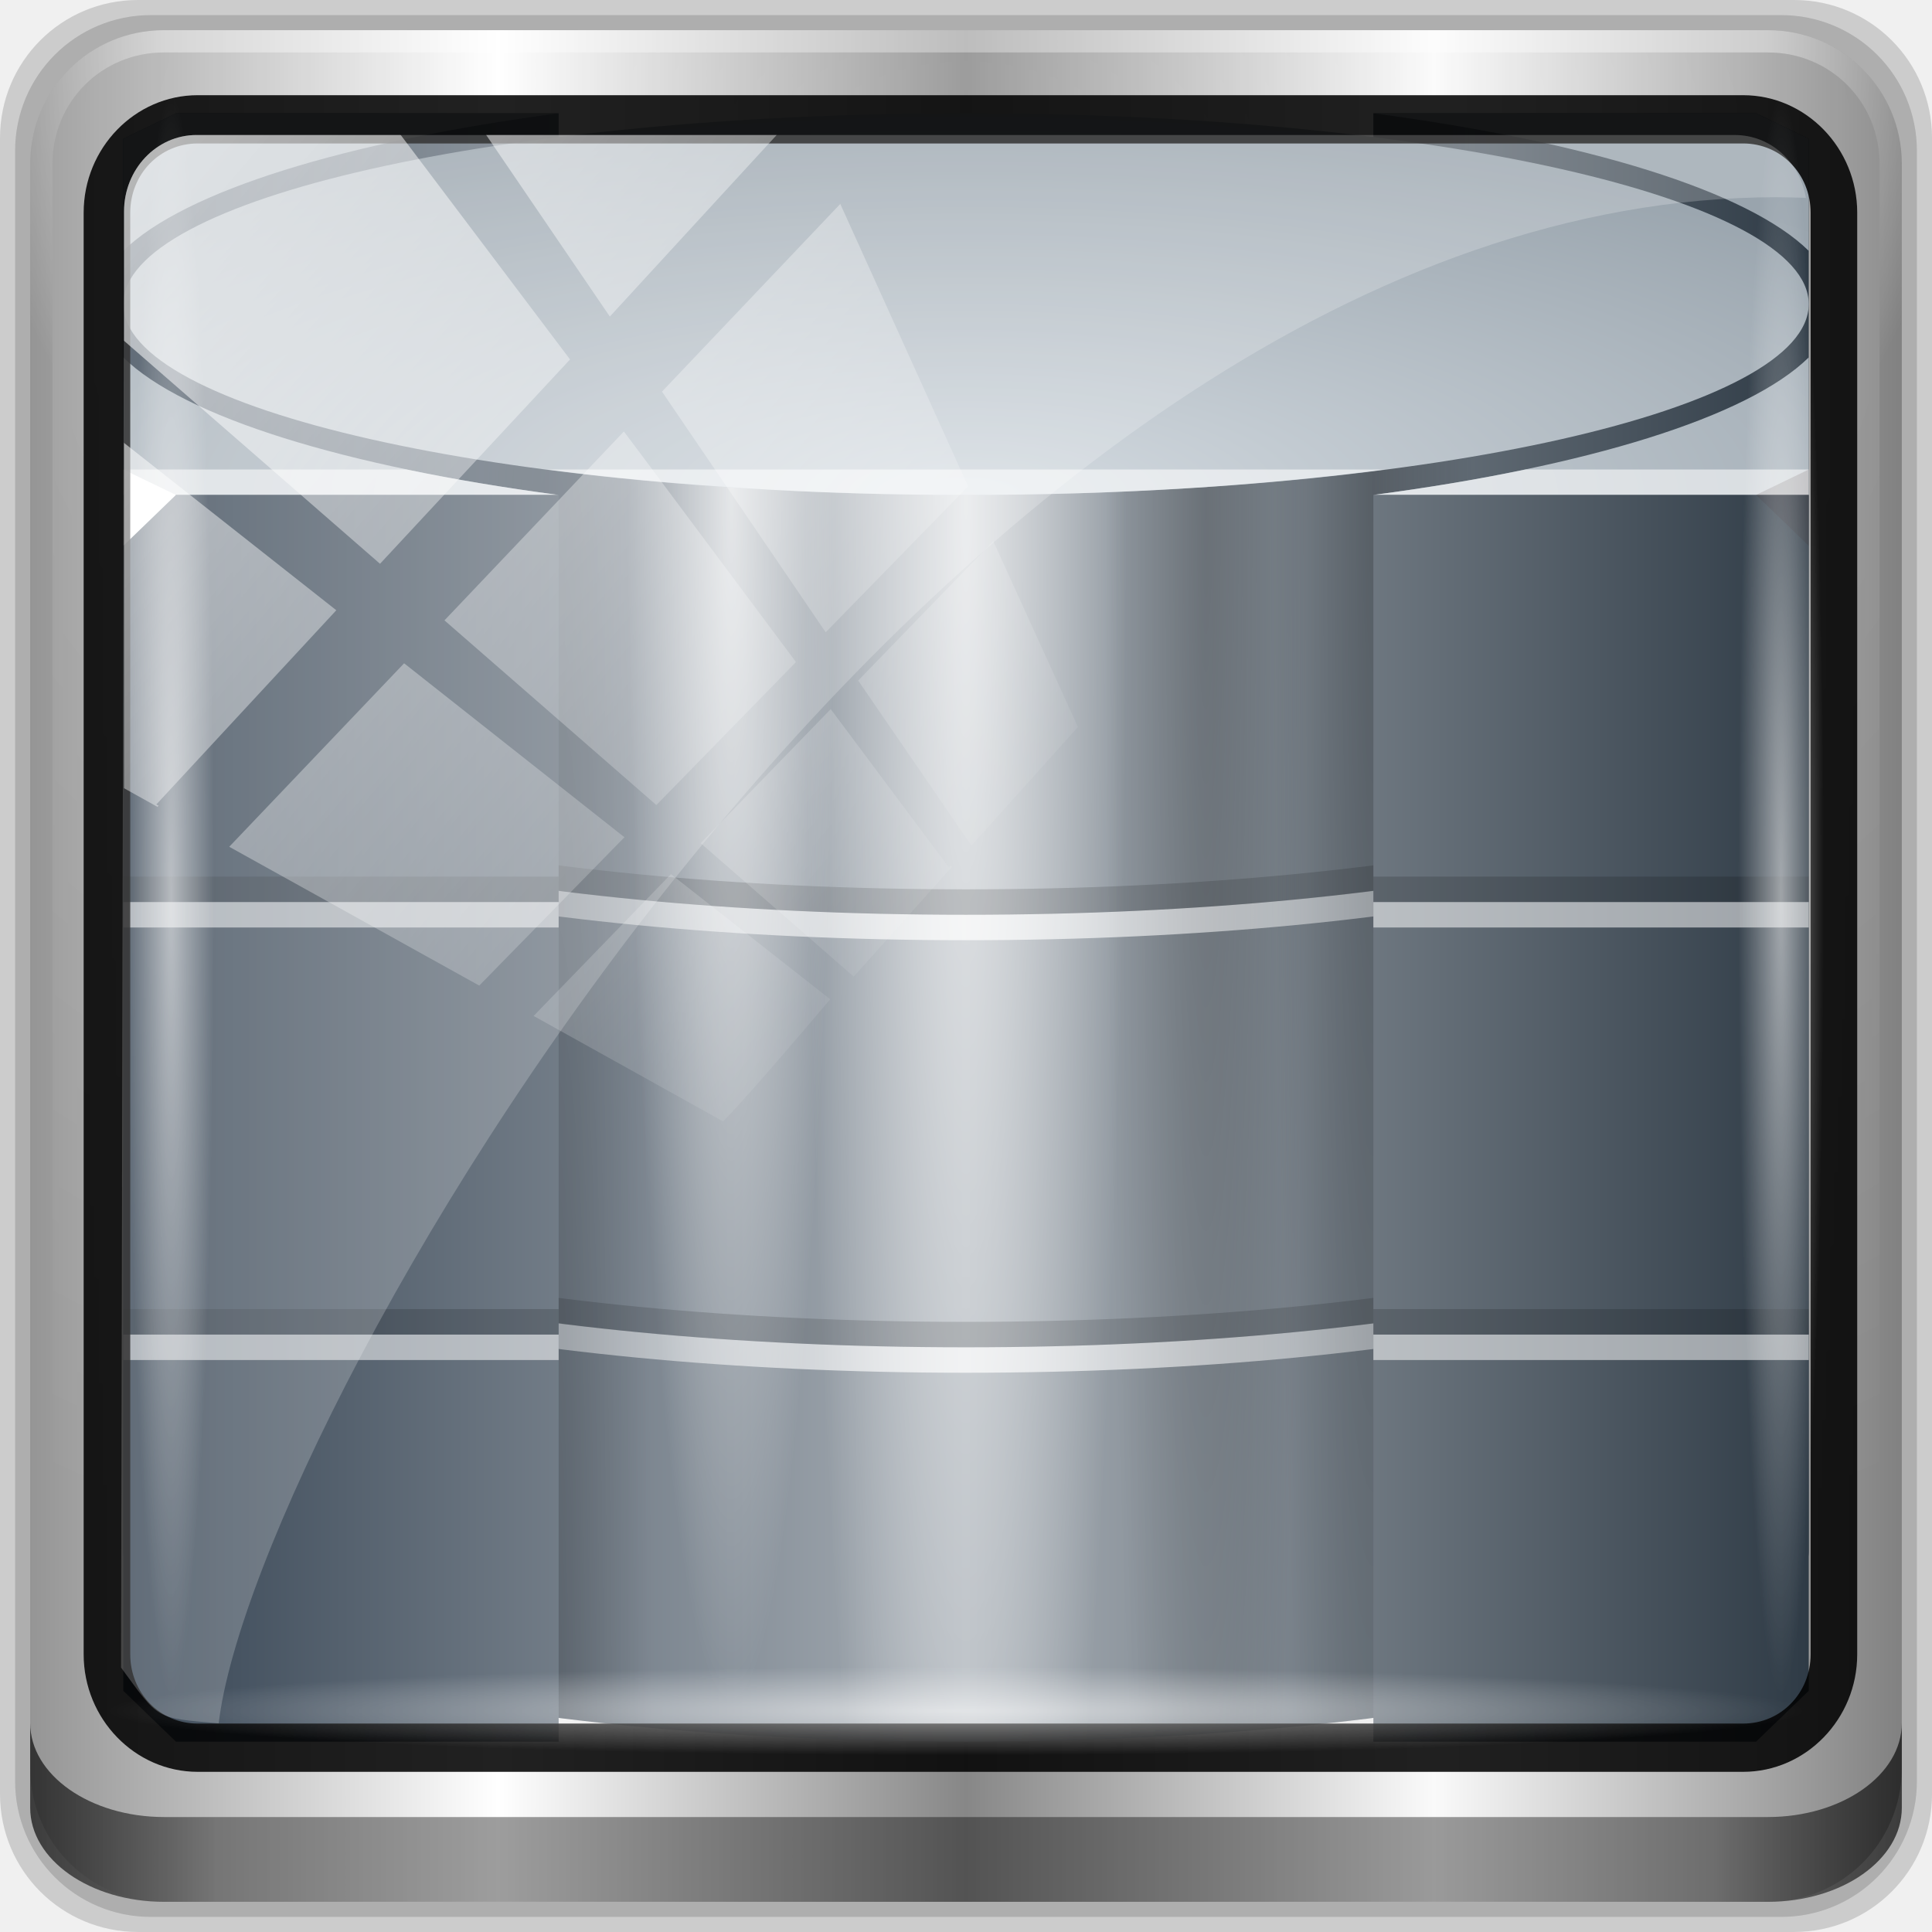
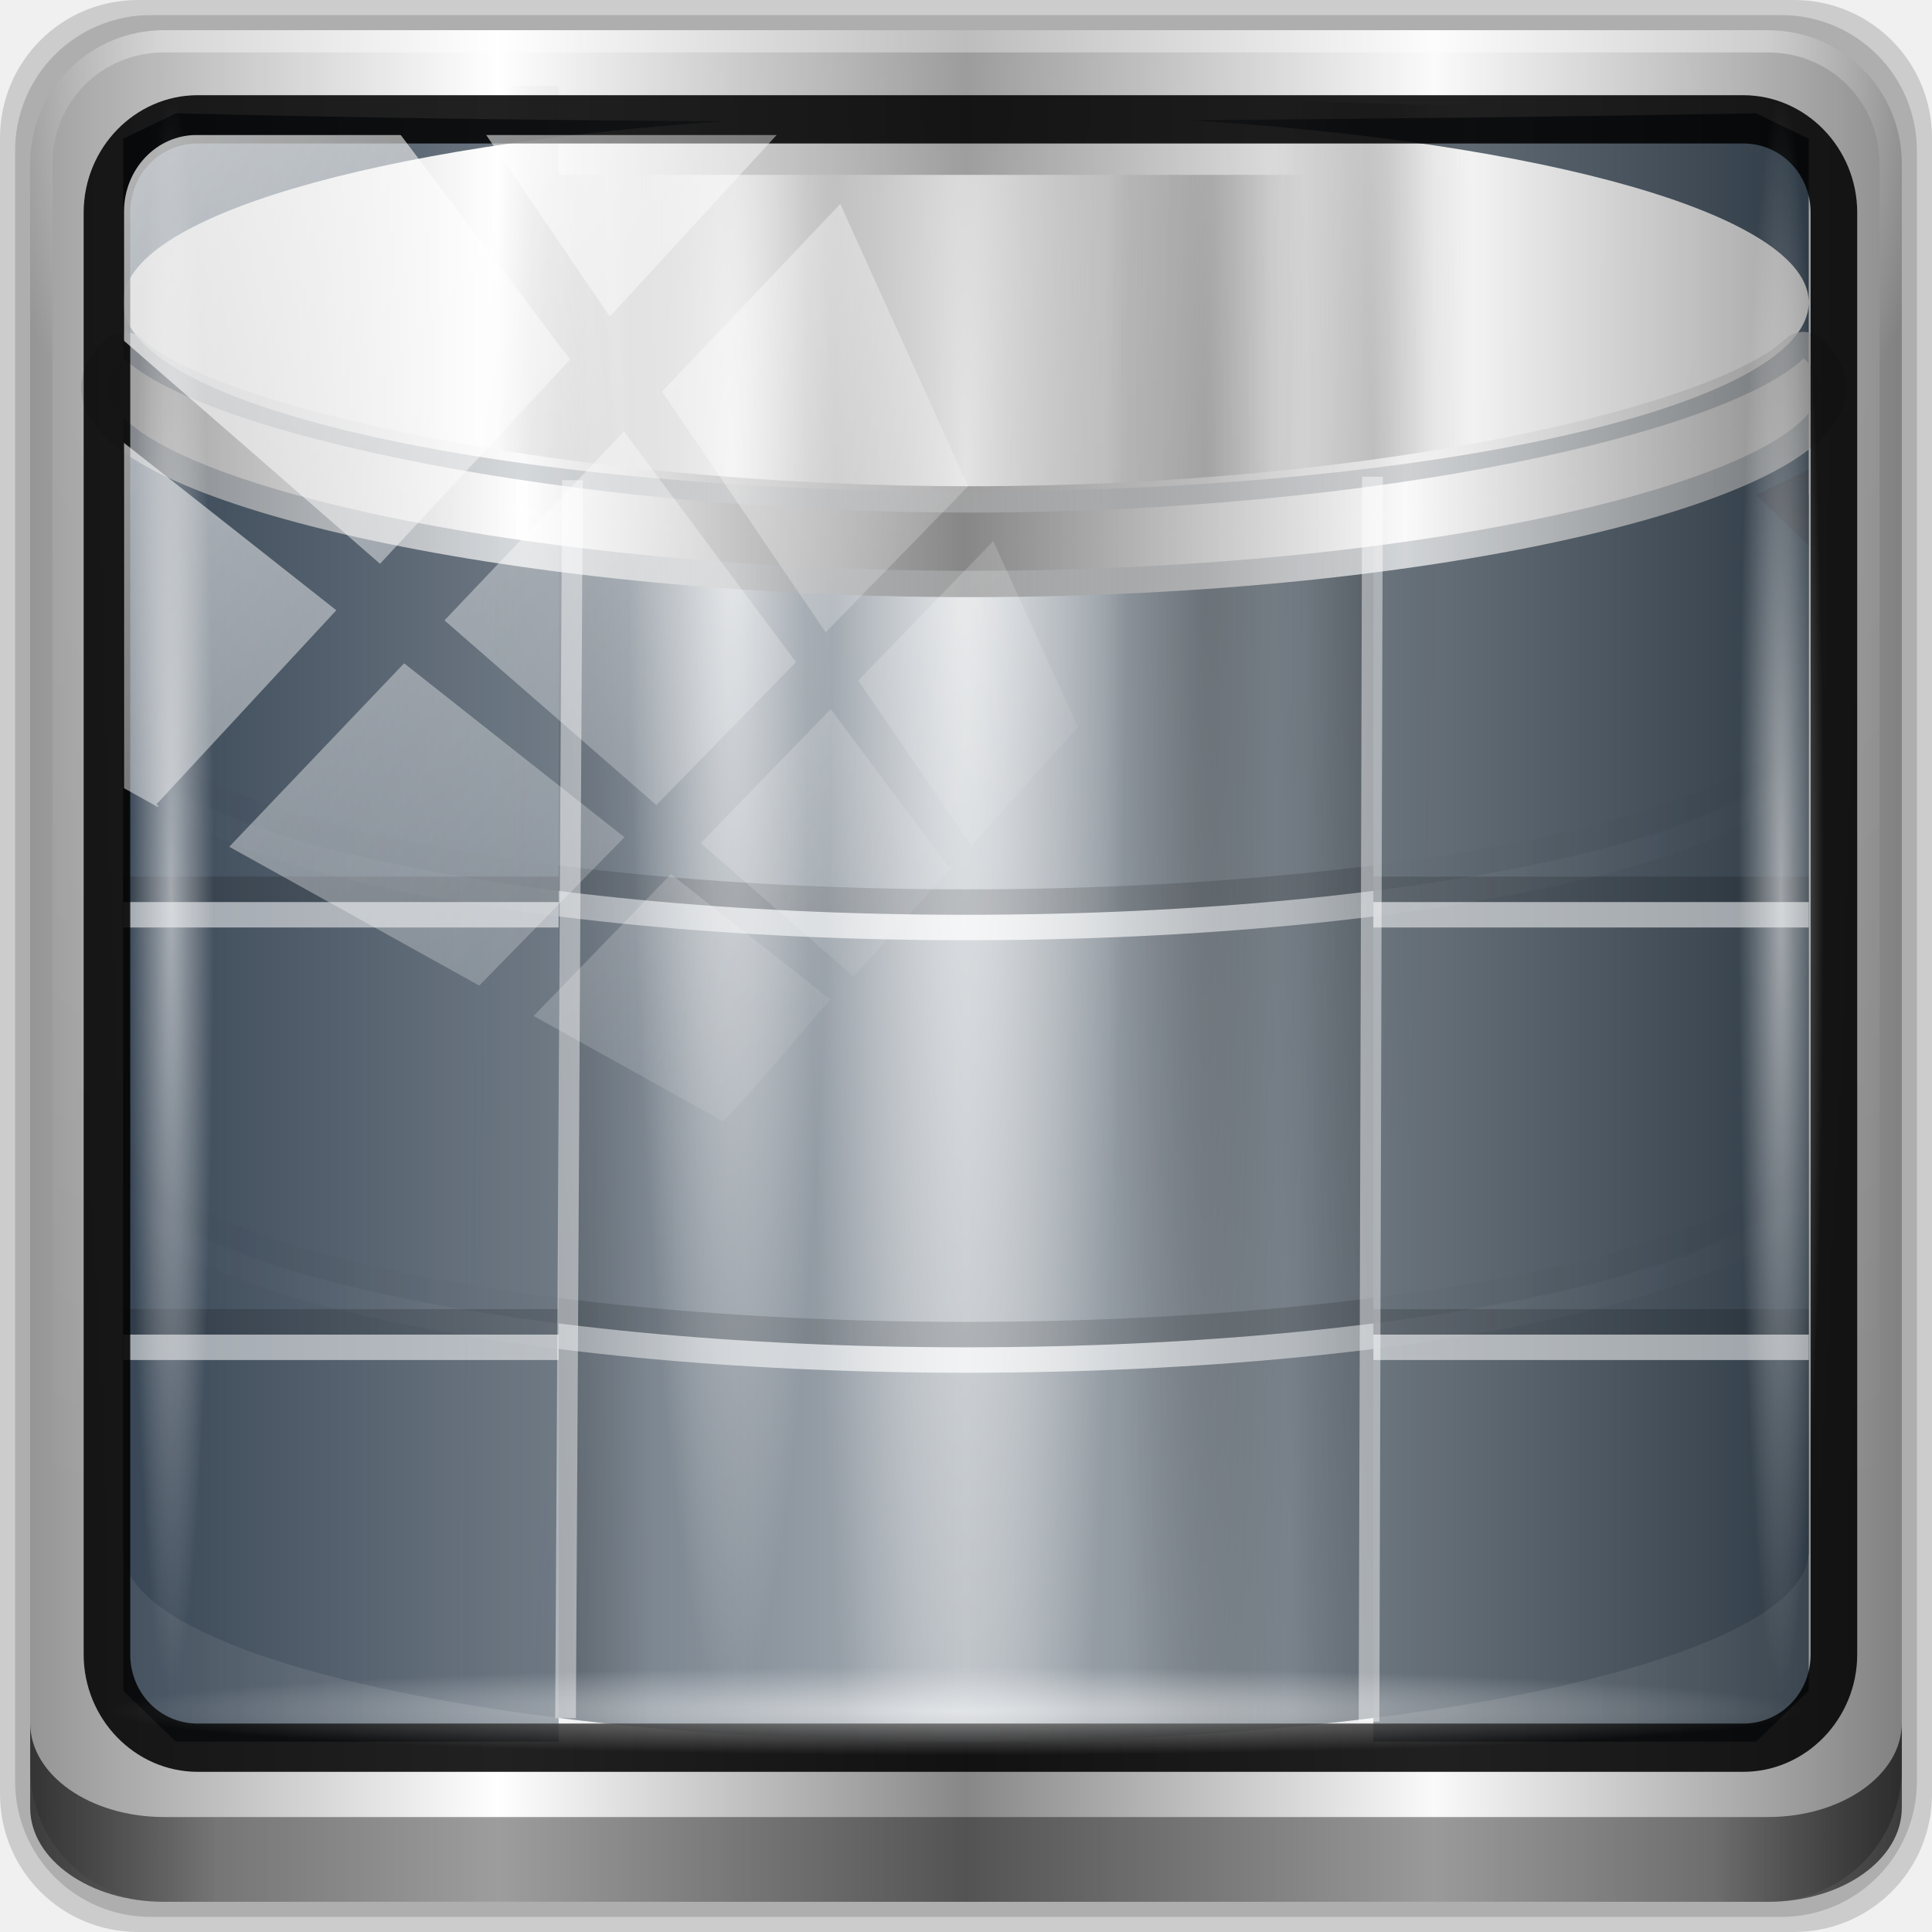
<svg xmlns="http://www.w3.org/2000/svg" xmlns:xlink="http://www.w3.org/1999/xlink" width="96" height="96" id="svg5023" version="1.1">
  <defs id="defs5025">
+     <linearGradient gradientTransform="translate(0,64)" gradientUnits="userSpaceOnUse" id="linearGradient967" y2="15" x2="64" y1="15">
+       <stop offset="0" style="stop-color:#ffffff;stop-opacity:0" id="stop961" />
+       <stop offset="0.955" style="stop-color:#ffffff;stop-opacity:0.737" id="stop963" />
+       <stop offset="1" style="stop-color:#ffffff;stop-opacity:0" id="stop965" />
+     </linearGradient>
    <linearGradient id="linearGradient4133">
      <stop style="stop-color:#ffffff;stop-opacity:1;" offset="0" id="stop4135" />
      <stop style="stop-color:#ffffff;stop-opacity:0;" offset="1" id="stop4137" />
    </linearGradient>
    <linearGradient id="linearGradient5700">
      <stop id="stop5702" offset="0" style="stop-color:#ffffff;stop-opacity:0;" />
      <stop style="stop-color:#ffffff;stop-opacity:0.851;" offset="0.029" id="stop5704" />
      <stop id="stop5706" offset="0.052" style="stop-color:#ffffff;stop-opacity:0;" />
      <stop style="stop-color:#ffffff;stop-opacity:0;" offset="0.966" id="stop5712" />
      <stop style="stop-color:#ffffff;stop-opacity:0.851;" offset="0.979" id="stop5710" />
      <stop id="stop5708" offset="1" style="stop-color:#ffffff;stop-opacity:0;" />
    </linearGradient>
    <linearGradient id="linearGradient3888-8-4-8-4-6-9-0-8-7-9">
      <stop style="stop-color:#ffffff;stop-opacity:1;" offset="0" id="stop3890-4-7-9-5-7-0-8-8-8-6" />
      <stop style="stop-color:#ffffff;stop-opacity:0;" offset="1" id="stop3892-5-8-2-8-3-3-3-06-4-4" />
    </linearGradient>
    <linearGradient id="linearGradient3921">
      <stop style="stop-color:#2cffee;stop-opacity:1;" offset="0" id="stop3923" />
      <stop style="stop-color:#00586e;stop-opacity:1;" offset="1" id="stop3925" />
    </linearGradient>
    <linearGradient id="linearGradient3888-8-4-8-6">
      <stop style="stop-color:#ffffff;stop-opacity:1;" offset="0" id="stop3890-4-7-9-7" />
      <stop style="stop-color:#ffffff;stop-opacity:0;" offset="1" id="stop3892-5-8-2-7" />
    </linearGradient>
    <linearGradient id="linearGradient4091-0-3-0-7">
      <stop style="stop-color:#ffffff;stop-opacity:1;" offset="0" id="stop4093-3-6-4-2" />
      <stop id="stop4099-6-1-8-3" offset="0.8" style="stop-color:#ffffff;stop-opacity:1;" />
      <stop style="stop-color:#ffffff;stop-opacity:0;" offset="1" id="stop4095-1-0-7-9" />
    </linearGradient>
    <linearGradient id="linearGradient3832-0-6-1-1">
      <stop style="stop-color:#000000;stop-opacity:1;" offset="0" id="stop3834-6-3-7-1" />
      <stop id="stop3872-2-4" offset="0.1" style="stop-color:#000000;stop-opacity:0.588;" />
      <stop style="stop-color:#000000;stop-opacity:0.588;" offset="0.9" id="stop3844-6-2-7-6" />
      <stop style="stop-color:#000000;stop-opacity:1;" offset="1" id="stop3836-5-0-2-9" />
    </linearGradient>
    <linearGradient xlink:href="#linearGradient6139-0" id="linearGradient3923" x1="6" y1="47" x2="90" y2="47" gradientUnits="userSpaceOnUse" />
    <linearGradient id="linearGradient6139-0">
      <stop id="stop6141-2" offset="0" style="stop-color:#959595;stop-opacity:1;" />
      <stop style="stop-color:#ffffff;stop-opacity:1;" offset="0.25" id="stop6151-0" />
      <stop style="stop-color:#878787;stop-opacity:1;" offset="0.5" id="stop6147-1" />
      <stop id="stop6149-4" offset="0.75" style="stop-color:#fafafa;stop-opacity:1;" />
      <stop id="stop6143-4" offset="1" style="stop-color:#818181;stop-opacity:1;" />
    </linearGradient>
    <linearGradient xlink:href="#linearGradient6139-0" id="linearGradient4071" gradientUnits="userSpaceOnUse" gradientTransform="matrix(1.135375,0,0,1.133663,-40.03712,-46.78764)" x1="6" y1="47" x2="90" y2="47" />
    <radialGradient xlink:href="#linearGradient3888-8-4-8-6" id="radialGradient4073" gradientUnits="userSpaceOnUse" gradientTransform="matrix(0,1.620944,-2.038285,0,160.6643,-243.0366)" cx="158" cy="6.213" fx="158" fy="6.213" r="41" />
    <radialGradient xlink:href="#linearGradient4091-0-3-0-7" id="radialGradient4075" gradientUnits="userSpaceOnUse" gradientTransform="matrix(-1.072173,0,0,-0.8750202,199.4643,-19.12555)" cx="48" cy="-27" fx="48" fy="-27" r="42" />
    <linearGradient xlink:href="#linearGradient4213-7" id="linearGradient4767" gradientUnits="userSpaceOnUse" x1="2.771" y1="-28.642" x2="50.528" y2="14.514" />
    <linearGradient id="linearGradient4213-7">
      <stop style="stop-color:#ffffff;stop-opacity:1;" offset="0" id="stop4215-6" />
      <stop style="stop-color:#ffffff;stop-opacity:0;" offset="1" id="stop4217-5" />
    </linearGradient>
    <clipPath clipPathUnits="userSpaceOnUse" id="clipPath4156-4">
      <path style="opacity:0.6;fill:#ffffff;fill-opacity:1;stroke:none" d="m 27.046,-55.695 -14.214,13.321 0.061,0 15.653,21.771 10.231,-10.546 C 38.562,-32.302 27.468,-54.819 27.046,-55.695 z M 9.647,-39.383 -5.241,-25.321 15.988,-7.806 26.372,-18.383 9.647,-39.383 z m 31.491,12.951 -9.741,9.714 8.945,12.458 7.781,-7.555 -6.984,-14.617 z m -49.84,4.379 -13.754,12.982 26.283,13.846 0.061,-0.062 -0.123,-0.062 L 13.599,-5.401 -8.702,-22.053 z m 38.015,7.401 -9.803,9.775 11.579,9.559 7.628,-7.401 -8.669,-11.009 -0.735,-0.925 z m 20.187,5.674 -7.383,7.216 6.188,8.542 5.82,-6.137 -4.626,-9.621 z m -32.195,6.322 -9.557,9.498 13.662,7.185 7.934,-7.678 -12.039,-9.004 z m 23.312,2.374 -7.107,6.938 8.363,6.907 5.361,-5.674 -0.061,-0.092 -0.092,0.123 -6.464,-8.203 z m -8.73,8.542 -7.505,7.339 10.354,5.458 c 1.397,-1.321 5.675,-6.123 5.851,-6.322 L 31.886,8.26 z" id="path4158-0" />
    </clipPath>
    <linearGradient xlink:href="#linearGradient3888-8-4-8-4-6-9-0-8-7-9" id="linearGradient4112" gradientUnits="userSpaceOnUse" gradientTransform="matrix(1.137623,0,0,1.142285,-40.39316,-45.01103)" x1="45.999" y1="42.064" x2="76.198" y2="29.454" />
    <linearGradient xlink:href="#linearGradient3832-0-6-1-1" id="linearGradient4129" x1="1.5" y1="88.172" x2="94.5" y2="88.172" gradientUnits="userSpaceOnUse" gradientTransform="matrix(1.0255,0,0,0.7189629,-34.76312,-13.83357)" />
    <radialGradient xlink:href="#linearGradient4133" id="radialGradient4139" cx="13.948" cy="44.893" fx="13.948" fy="44.893" r="43.199" gradientTransform="matrix(1,0,0,0.05208301,0,42.06025)" gradientUnits="userSpaceOnUse" />
    <radialGradient xlink:href="#linearGradient4133" id="radialGradient4143" gradientUnits="userSpaceOnUse" gradientTransform="matrix(0.9405579,0,0,0.0504451,-10.27844,-58.25827)" cx="13.948" cy="44.893" fx="13.948" fy="44.893" r="43.199" />
    <radialGradient cx="50.563" cy="106.169" r="32" fx="50.563" fy="106.169" id="radialGradient3894" xlink:href="#linearGradient3888" gradientUnits="userSpaceOnUse" gradientTransform="matrix(2.437292,0,1.6271646e-8,1.830239,-166.9741,-160.4285)" />
    <linearGradient id="linearGradient3888">
      <stop id="stop3890" style="stop-color:#c7cacc;stop-opacity:1;" offset="0" />
      <stop id="stop3892" style="stop-color:#919699;stop-opacity:1;" offset="1" />
    </linearGradient>
    <linearGradient x1="0" y1="92.5" x2="64" y2="92.5" id="linearGradient3970" xlink:href="#linearGradient3972" gradientUnits="userSpaceOnUse" gradientTransform="matrix(1.0255,0,0,1.023954,-76.55226,-29.59983)" />
    <linearGradient y1="15" x2="64" y2="15" id="linearGradient3972" gradientUnits="userSpaceOnUse" gradientTransform="translate(0,64)">
      <stop id="stop3974" style="stop-color:#ffffff;stop-opacity:0" offset="0" />
      <stop id="stop3978" style="stop-color:#ffffff;stop-opacity:0.737" offset="0.499" />
      <stop id="stop3976" style="stop-color:#ffffff;stop-opacity:0" offset="1" />
    </linearGradient>
    <linearGradient x1="0" y1="92.5" x2="64" y2="92.5" id="linearGradient3982" xlink:href="#linearGradient3972" gradientUnits="userSpaceOnUse" gradientTransform="matrix(1.0255,0,0,1.023954,-76.55226,-47.00706)" />
    <linearGradient y1="15" x2="64" y2="15" id="linearGradient3327" gradientUnits="userSpaceOnUse" gradientTransform="translate(0,64)">
      <stop id="stop3329" style="stop-color:#ffffff;stop-opacity:0" offset="0" />
      <stop id="stop3331" style="stop-color:#ffffff;stop-opacity:0.737" offset="0.499" />
      <stop id="stop3333" style="stop-color:#ffffff;stop-opacity:0" offset="1" />
    </linearGradient>
    <radialGradient cx="32" cy="103.5" r="32" fx="32" fy="103.5" id="radialGradient3926" xlink:href="#linearGradient3824" gradientUnits="userSpaceOnUse" gradientTransform="matrix(1.440317,0,0,0.4799786,-89.8264,-15.79245)" />
    <linearGradient id="linearGradient3824">
      <stop id="stop3826" style="stop-color:#d4dbe1;stop-opacity:1;" offset="0" />
      <stop id="stop3828" style="stop-color:#99a4ad;stop-opacity:1;" offset="1" />
    </linearGradient>
    <radialGradient cx="31.804" cy="151.878" r="32" fx="31.804" fy="151.878" id="radialGradient3850" xlink:href="#linearGradient4322" gradientUnits="userSpaceOnUse" gradientTransform="matrix(0,1.5,-0.1222559,0,41.65822,31)" />
    <linearGradient y1="15" x2="64" y2="15" id="linearGradient4322" gradientUnits="userSpaceOnUse" gradientTransform="translate(0,64)">
      <stop id="stop4312" style="stop-color:#ffffff;stop-opacity:0.721" offset="0" />
      <stop id="stop4314" style="stop-color:#ffffff;stop-opacity:0" offset="1" />
    </linearGradient>
    <radialGradient cx="33.771" cy="80.235" r="32" fx="33.771" fy="80.235" id="radialGradient3854" xlink:href="#linearGradient4322" gradientUnits="userSpaceOnUse" gradientTransform="matrix(0,2.345517,-0.1911689,0,47.33836,-0.2107853)" />
    <linearGradient y1="15" x2="64" y2="15" id="linearGradient3344" gradientUnits="userSpaceOnUse" gradientTransform="translate(0,64)">
      <stop id="stop3346" style="stop-color:#ffffff;stop-opacity:0.721" offset="0" />
      <stop id="stop3348" style="stop-color:#ffffff;stop-opacity:0" offset="1" />
    </linearGradient>
    <radialGradient cx="33.771" cy="37.121" r="32" fx="33.771" fy="37.121" id="radialGradient3864" xlink:href="#linearGradient3856" gradientUnits="userSpaceOnUse" gradientTransform="matrix(0,2.345517,-0.1192973,0,45.53689,-0.2107853)" />
    <linearGradient y1="15" x2="64" y2="15" id="linearGradient3856" gradientUnits="userSpaceOnUse" gradientTransform="translate(0,64)">
      <stop id="stop3858" style="stop-color:#000000;stop-opacity:0.201" offset="0" />
      <stop id="stop3860" style="stop-color:#000000;stop-opacity:0" offset="1" />
    </linearGradient>
    <radialGradient cx="55.641" cy="245.278" r="32" fx="55.641" fy="245.278" id="radialGradient3868" xlink:href="#linearGradient3856" gradientUnits="userSpaceOnUse" gradientTransform="matrix(0,2.345517,-0.1192973,0,45.53689,-0.2107853)" />
    <linearGradient y1="15" x2="64" y2="15" id="linearGradient3355" gradientUnits="userSpaceOnUse" gradientTransform="translate(0,64)">
      <stop id="stop3357" style="stop-color:#000000;stop-opacity:0.201" offset="0" />
      <stop id="stop3359" style="stop-color:#000000;stop-opacity:0" offset="1" />
    </linearGradient>
    <radialGradient cx="33.771" cy="-16.196" r="32" fx="33.771" fy="-16.196" id="radialGradient3846" xlink:href="#linearGradient3856" gradientUnits="userSpaceOnUse" gradientTransform="matrix(0,2.345517,-0.1192973,0,45.53689,-0.2107853)" />
    <linearGradient y1="15" x2="64" y2="15" id="linearGradient3362" gradientUnits="userSpaceOnUse" gradientTransform="translate(0,64)">
      <stop id="stop3364" style="stop-color:#000000;stop-opacity:0.201" offset="0" />
      <stop id="stop3366" style="stop-color:#000000;stop-opacity:0" offset="1" />
    </linearGradient>
    <linearGradient x1="0" y1="96" x2="64" y2="96" id="linearGradient3844" xlink:href="#linearGradient3832" gradientUnits="userSpaceOnUse" gradientTransform="translate(0,-64)" />
    <linearGradient id="linearGradient3832">
      <stop id="stop3834" style="stop-color:#384655;stop-opacity:1;" offset="0" />
      <stop id="stop3840" style="stop-color:#a7aeb5;stop-opacity:1" offset="0.5" />
      <stop id="stop3836" style="stop-color:#2f3b46;stop-opacity:1;" offset="1" />
    </linearGradient>
    <linearGradient y2="96" x2="64" y1="96" x1="0" gradientTransform="matrix(1.0255,0,0,1.023954,-76.55226,-47.00706)" gradientUnits="userSpaceOnUse" id="linearGradient3391" xlink:href="#linearGradient3832" />
-     <linearGradient xlink:href="#linearGradient3832" id="linearGradient4221" gradientUnits="userSpaceOnUse" gradientTransform="matrix(1.0255,0,0,1.023954,-76.55226,-47.00706)" x1="0" y1="96" x2="64" y2="96" />
+     <linearGradient xlink:href="#linearGradient3832" id="linearGradient4221" gradientUnits="userSpaceOnUse" gradientTransform="matrix(1.308594,0,0,1.264261,6.125001,-75.28307)" x1="0" y1="96" x2="64" y2="96" />
    <radialGradient xlink:href="#linearGradient4322" id="radialGradient4223" gradientUnits="userSpaceOnUse" gradientTransform="matrix(0,1.5,-0.1222559,0,41.65822,31)" cx="31.804" cy="151.878" fx="31.804" fy="151.878" r="32" />
    <radialGradient xlink:href="#linearGradient4322" id="radialGradient4225" gradientUnits="userSpaceOnUse" gradientTransform="matrix(0,2.345517,-0.1911689,0,47.33836,-0.2107853)" cx="33.771" cy="80.235" fx="33.771" fy="80.235" r="32" />
    <radialGradient xlink:href="#linearGradient3856" id="radialGradient4227" gradientUnits="userSpaceOnUse" gradientTransform="matrix(0,2.345517,-0.1192973,0,45.53689,-0.2107853)" cx="33.771" cy="37.121" fx="33.771" fy="37.121" r="32" />
    <radialGradient xlink:href="#linearGradient3856" id="radialGradient4229" gradientUnits="userSpaceOnUse" gradientTransform="matrix(0,2.345517,-0.1192973,0,45.53689,-0.2107853)" cx="55.641" cy="245.278" fx="55.641" fy="245.278" r="32" />
    <radialGradient xlink:href="#linearGradient3856" id="radialGradient4231" gradientUnits="userSpaceOnUse" gradientTransform="matrix(0,2.345517,-0.1192973,0,45.53689,-0.2107853)" cx="33.771" cy="-16.196" fx="33.771" fy="-16.196" r="32" />
-     <radialGradient xlink:href="#linearGradient3824" id="radialGradient4233" gradientUnits="userSpaceOnUse" gradientTransform="matrix(1.440317,0,0,0.4799786,-89.8264,-15.79245)" cx="32" cy="103.5" fx="32" fy="103.5" r="32" />
+     <radialGradient xlink:href="#linearGradient6139-0" id="radialGradient4233" gradientUnits="userSpaceOnUse" gradientTransform="matrix(1.440317,0,0,0.2414469,-89.76064,3.798084)" cx="32.141" cy="91.849" fx="32.141" fy="91.849" r="32" />
    <linearGradient xlink:href="#linearGradient3972" id="linearGradient4235" gradientUnits="userSpaceOnUse" gradientTransform="matrix(1.0255,0,0,1.023954,-76.55226,-47.00706)" x1="0" y1="92.5" x2="64" y2="92.5" />
    <linearGradient xlink:href="#linearGradient3972" id="linearGradient4237" gradientUnits="userSpaceOnUse" gradientTransform="matrix(1.0255,0,0,1.023954,-76.55226,-29.59983)" x1="0" y1="92.5" x2="64" y2="92.5" />
    <linearGradient xlink:href="#linearGradient3832" id="linearGradient4150" x1="-76.552" y1="58.972" x2="-10.92" y2="58.972" gradientUnits="userSpaceOnUse" />
    <radialGradient xlink:href="#linearGradient4133" id="radialGradient4154" gradientUnits="userSpaceOnUse" gradientTransform="matrix(0.9405579,0,0,0.0504451,-10.27844,23.78176)" cx="13.948" cy="44.893" fx="13.948" fy="44.893" r="43.199" />
+     <radialGradient xlink:href="#linearGradient3856" id="radialGradient992" gradientUnits="userSpaceOnUse" gradientTransform="matrix(0,2.345517,-0.1192973,0,45.53689,-0.2107853)" cx="55.641" cy="245.278" fx="55.641" fy="245.278" r="32" />
+     <linearGradient xlink:href="#linearGradient6139-0" id="linearGradient1007" x1="-78.194" y1="32.661" x2="-9.446" y2="32.661" gradientUnits="userSpaceOnUse" />
+     <linearGradient xlink:href="#linearGradient6139-0" id="linearGradient1015" x1="-78.194" y1="32.661" x2="-9.446" y2="32.661" gradientUnits="userSpaceOnUse" />
  </defs>
  <g id="layer1" transform="translate(0,80)">
    <g id="g5148" transform="matrix(1.003444,0,0,1.004959,33.4893,-38.52676)">
      <g id="g5766" transform="matrix(0.8838792,0,0,0.8339317,-3.525764,5.008121)" />
      <path style="opacity:0.15;fill:#000000;fill-opacity:1;fill-rule:nonzero;stroke:none;display:inline" d="m 55.463,-41.269 -82.003,0 c -3.786,0 -6.834,3.043 -6.834,6.823 l 0,81.88 c 0,3.78 3.048,6.823 6.834,6.823 l 82.003,0 c 3.786,0 6.834,-3.043 6.834,-6.823 l 0,-81.88 c 0,-3.78 -3.048,-6.823 -6.834,-6.823 z" id="path3288" />
      <path id="path4085" d="m 54.822,-40.522 -80.722,0 c -3.727,0 -6.727,2.996 -6.727,6.717 l 0,80.6 c 0,3.721 3,6.717 6.727,6.717 l 80.722,0 c 3.727,0 6.727,-2.996 6.727,-6.717 l 0,-80.6 c 0,-3.721 -3,-6.717 -6.727,-6.717 z" style="opacity:0.15;fill:#000000;fill-opacity:1;fill-rule:nonzero;stroke:none;display:inline" />
      <g id="g4060" transform="matrix(0.9717868,0,0,0.9717868,0.4079871,0.1832322)">
        <path style="fill:url(#linearGradient4071);fill-opacity:1.0;fill-rule:nonzero;stroke:none;display:inline" d="m 55.334,-41.119 -81.747,0 c -3.774,0 -6.812,3.034 -6.812,6.802 l 0,81.624 c 0,3.768 3.038,6.802 6.812,6.802 l 81.747,0 c 3.774,0 6.812,-3.034 6.812,-6.802 l 0,-81.624 c 0,-3.768 -3.038,-6.802 -6.812,-6.802 z" id="rect4251-1" />
        <g id="g3272" transform="matrix(1.135375,0,0,1.133663,-153.5746,-46.2208)">
          <path id="path3400-6" d="m 112,5.5 c -2.787,0 -5,2.213 -5,5 l 0,20.719 0,7 0,38.594 c 1.071,1.629 2.897,2.719 5,2.719 l 4,0 64,0 4,0 c 2.103,0 3.929,-1.09 5,-2.719 l 0,-38.594 0,-7 L 189,10.5 c 0,-2.787 -2.213,-5 -5,-5 z" style="opacity:0.2;fill:url(#radialGradient4073);fill-opacity:1;fill-rule:nonzero;stroke:none;display:inline" />
          <path id="path4236-5" d="m 112,4.5 c -3.324,0 -6,2.676 -6,6 l 0,15 1,0 0,-15 c 0,-2.787 2.213,-5 5,-5 l 72,0 c 2.787,0 5,2.213 5,5 l 0,15 1,0 0,-15 c 0,-3.324 -2.676,-6 -6,-6 l -72,0 z" style="opacity:0.45;fill:url(#radialGradient4075);fill-opacity:1;fill-rule:nonzero;stroke:none;display:inline" />
        </g>
        <g id="g3433" transform="matrix(1.308594,0,0,1.264261,71.69387,-60.31249)">
-           <path style="fill:url(#linearGradient4221);fill-rule:nonzero" id="path3842" d="m -74.501,18.526 -2.051,1.024 0,56.829 c 0,4.241 14.692,7.68 32.816,7.68 18.124,0 32.816,-3.438 32.816,-7.68 l 0,-56.829 -2.051,-1.024 -14.902,0 0,3.52 -31.726,0 0,-3.52 -14.902,0 z" />
-           <g id="g3870" transform="matrix(1.0255,0,0,1.023954,-76.55226,-47.00706)">
-             <path style="fill:url(#radialGradient4223);fill-rule:nonzero" id="path3848" d="m 2,64 -2,1 0,55.5 c 0,4.142 14.327,7.5 32,7.5 17.673,0 32,-3.358 32,-7.5 l 0,-55.5 -2,-1 -14.531,0 0,3.438 -30.938,0 0,-3.438 L 2,64 z" />
-             <path style="fill:url(#radialGradient4225);fill-rule:nonzero" id="path3852" d="m 2,64 -2,1 0,55.5 c 0,4.142 14.327,7.5 32,7.5 17.673,0 32,-3.358 32,-7.5 l 0,-55.5 -2,-1 -14.531,0 0,3.438 -30.938,0 0,-3.438 L 2,64 z" />
-             <path style="fill:url(#radialGradient4227);fill-rule:nonzero" id="path3862" d="m 2,64 -2,1 0,55.5 c 0,4.142 14.327,7.5 32,7.5 17.673,0 32,-3.358 32,-7.5 l 0,-55.5 -2,-1 -14.531,0 0,3.438 -30.938,0 0,-3.438 L 2,64 z" />
-             <path style="fill:url(#radialGradient4229);fill-rule:nonzero" id="path3866" d="m 2,64 -2,1 0,55.5 c 0,4.142 14.327,7.5 32,7.5 17.673,0 32,-3.358 32,-7.5 l 0,-55.5 -2,-1 -14.531,0 0,3.438 -30.938,0 0,-3.438 L 2,64 z" />
-             <path style="fill:url(#radialGradient4231);fill-rule:nonzero" id="path3809" d="m 2,64 -2,1 0,55.5 c 0,4.142 14.327,7.5 32,7.5 17.673,0 32,-3.358 32,-7.5 l 0,-55.5 -2,-1 -14.531,0 0,3.438 -30.938,0 0,-3.438 L 2,64 z" />
+           <path style="fill:url(#linearGradient4221);fill-rule:nonzero;stroke-width:1.255" d="M 8.742 5.629 L 6.125 6.895 L 6.125 15.025 C 6.125 10.769 18.747 7.178 36.045 6.023 C 26.6 5.976 17.487 5.849 8.742 5.629 z M 6.125 15.025 L 6.125 77.061 C 6.125 82.297 24.873 86.543 48 86.543 C 71.127 86.543 89.875 82.297 89.875 77.061 L 89.875 15.025 C 89.875 20.215 71.127 24.422 48 24.422 C 24.873 24.422 6.125 20.215 6.125 15.025 z M 89.875 15.025 L 89.875 6.895 L 87.258 5.629 C 77.573 5.804 68.232 5.908 59.059 5.973 C 76.811 7.062 89.875 10.696 89.875 15.025 z " transform="matrix(0.7836659,0,0,0.8099233,-81.35222,13.96645)" id="path3842" />
+           <g id="g3870" transform="matrix(1.0255,0,0,1.041161,-76.55226,-49.20947)">
+             <path style="fill:url(#radialGradient4223);fill-rule:nonzero" id="path3848" d="m 2,64 -2,1 v 55.5 c 0,4.142 14.327,7.5 32,7.5 17.673,0 32,-3.358 32,-7.5 V 65 L 62,64 H 47.469 v 3.438 H 16.531 V 64 Z" />
+             <path style="fill:url(#radialGradient4225);fill-rule:nonzero" id="path3852" d="m 2,64 -2,1 v 55.5 c 0,4.142 14.327,7.5 32,7.5 17.673,0 32,-3.358 32,-7.5 V 65 L 62,64 H 47.469 v 3.438 H 16.531 V 64 Z" />
+             <path style="fill:url(#radialGradient4227);fill-rule:nonzero" id="path3862" d="m 2,64 -2,1 v 55.5 c 0,4.142 14.327,7.5 32,7.5 17.673,0 32,-3.358 32,-7.5 V 65 L 62,64 H 47.469 v 3.438 H 16.531 V 64 Z" />
+             <path style="fill:url(#radialGradient992);fill-rule:nonzero" id="path3866" d="m 2,64 -2,1 v 55.5 c 0,4.142 14.327,7.5 32,7.5 17.673,0 32,-3.358 32,-7.5 V 65 L 62,64 H 47.469 v 3.438 H 16.531 V 64 Z" />
+             <path style="fill:url(#radialGradient4231);fill-rule:nonzero" id="path3809" d="m 2,64 -2,1 v 55.5 c 0,4.142 14.327,7.5 32,7.5 17.673,0 32,-3.358 32,-7.5 V 65 L 62,64 C 57.523,65.189 46.176,64.685 41.801,64.416 11.912,62.575 17.991,64 2,64 Z" />
          </g>
-           <path style="fill:url(#radialGradient4233);fill-opacity:1;fill-rule:nonzero" id="path3924" d="m -74.501,18.526 -2.051,1.024 0,4.512 c 2.364,-2.403 8.638,-4.397 16.953,-5.536 l -14.902,0 z m 30.765,0 c -18.124,0 -32.816,3.438 -32.816,7.68 0,4.241 14.692,7.68 32.816,7.68 18.124,0 32.816,-3.438 32.816,-7.68 0,-4.241 -14.692,-7.68 -32.816,-7.68 z m 15.863,0 c 8.315,1.138 14.589,3.133 16.953,5.536 l 0,-4.512 -2.051,-1.024 -14.902,0 z m -48.679,9.824 0,5.536 16.953,0 C -67.917,32.747 -74.188,30.753 -76.552,28.35 z m 65.632,0 c -2.364,2.403 -8.635,4.398 -16.953,5.536 l 16.953,0 0,-5.536 z" />
-           <path style="fill:#ffffff;fill-opacity:0.549;fill-rule:nonzero" id="path3878" d="m -76.552,32.861 0,1.024 16.953,0 c -2.117,-0.29 -4.109,-0.63 -5.929,-1.024 l -11.024,0 z m 16.504,0 c 4.808,0.647 10.368,1.024 16.312,1.024 5.944,0 11.504,-0.377 16.312,-1.024 l -32.624,0 z m 38.104,0 c -1.82,0.394 -3.812,0.734 -5.929,1.024 l 16.953,0 0,-1.024 -11.024,0 z" />
          <path style="font-size:medium;font-style:normal;font-variant:normal;font-weight:normal;font-stretch:normal;text-indent:0;text-align:start;text-decoration:none;line-height:normal;letter-spacing:normal;word-spacing:normal;text-transform:none;direction:ltr;block-progression:tb;writing-mode:lr-tb;text-anchor:start;baseline-shift:baseline;color:#000000;fill:url(#linearGradient4235);fill-opacity:1;stroke:none;stroke-width:1;marker:none;visibility:visible;display:inline;overflow:visible;enable-background:accumulate;font-family:Sans;-inkscape-font-specification:Sans" id="path3980" d="m -76.552,43.613 0,1.472 c 0.092,0.138 0.175,0.286 0.288,0.416 0.494,0.565 1.186,1.057 2.051,1.536 1.73,0.957 4.149,1.794 7.146,2.496 5.995,1.403 14.236,2.272 23.33,2.272 9.094,0 17.335,-0.869 23.33,-2.272 2.997,-0.701 5.417,-1.539 7.146,-2.496 0.865,-0.479 1.557,-0.971 2.051,-1.536 0.113,-0.13 0.196,-0.278 0.288,-0.416 l 0,-1.472 -0.513,0 c 0,0.383 -0.164,0.781 -0.545,1.216 -0.38,0.435 -0.967,0.872 -1.763,1.312 -1.591,0.88 -3.981,1.712 -6.922,2.4 -5.882,1.377 -14.044,2.24 -23.074,2.24 -9.029,0 -17.192,-0.863 -23.074,-2.24 -2.941,-0.688 -5.331,-1.519 -6.922,-2.4 -0.796,-0.44 -1.382,-0.877 -1.763,-1.312 -0.38,-0.435 -0.545,-0.833 -0.545,-1.216 l -0.513,0 z" />
          <path style="font-size:medium;font-style:normal;font-variant:normal;font-weight:normal;font-stretch:normal;text-indent:0;text-align:start;text-decoration:none;line-height:normal;letter-spacing:normal;word-spacing:normal;text-transform:none;direction:ltr;block-progression:tb;writing-mode:lr-tb;text-anchor:start;baseline-shift:baseline;color:#000000;fill:url(#linearGradient4237);fill-opacity:1;stroke:none;stroke-width:1;marker:none;visibility:visible;display:inline;overflow:visible;enable-background:accumulate;font-family:Sans;-inkscape-font-specification:Sans" id="path3820" d="m -76.552,61.02 0,1.472 c 0.092,0.138 0.175,0.286 0.288,0.416 0.494,0.565 1.186,1.057 2.051,1.536 1.73,0.957 4.149,1.794 7.146,2.496 5.995,1.403 14.236,2.272 23.33,2.272 9.094,0 17.335,-0.869 23.33,-2.272 2.997,-0.701 5.417,-1.539 7.146,-2.496 0.865,-0.479 1.557,-0.971 2.051,-1.536 0.113,-0.13 0.196,-0.278 0.288,-0.416 l 0,-1.472 -0.513,0 c 0,0.383 -0.164,0.781 -0.545,1.216 -0.38,0.435 -0.967,0.872 -1.763,1.312 -1.591,0.88 -3.981,1.712 -6.922,2.4 -5.882,1.377 -14.044,2.24 -23.074,2.24 -9.029,0 -17.192,-0.863 -23.074,-2.24 -2.941,-0.688 -5.331,-1.519 -6.922,-2.4 -0.796,-0.44 -1.382,-0.877 -1.763,-1.312 -0.38,-0.435 -0.545,-0.833 -0.545,-1.216 l -0.513,0 z" />
          <path style="font-size:medium;font-style:normal;font-variant:normal;font-weight:normal;font-stretch:normal;text-indent:0;text-align:start;text-decoration:none;line-height:normal;letter-spacing:normal;word-spacing:normal;text-transform:none;direction:ltr;block-progression:tb;writing-mode:lr-tb;text-anchor:start;baseline-shift:baseline;color:#000000;fill:#000000;fill-opacity:0.14;stroke:none;stroke-width:1;marker:none;visibility:visible;display:inline;overflow:visible;enable-background:accumulate;font-family:Sans;-inkscape-font-specification:Sans" id="path3984" d="m -76.552,42.589 0,1.472 c 0.092,0.138 0.175,0.286 0.288,0.416 0.494,0.565 1.186,1.057 2.051,1.536 1.73,0.957 4.149,1.794 7.146,2.496 5.995,1.403 14.236,2.272 23.33,2.272 9.094,0 17.335,-0.869 23.33,-2.272 2.997,-0.701 5.417,-1.539 7.146,-2.496 0.865,-0.479 1.557,-0.971 2.051,-1.536 0.113,-0.13 0.196,-0.278 0.288,-0.416 l 0,-1.472 -0.513,0 c 0,0.383 -0.164,0.781 -0.545,1.216 -0.38,0.435 -0.967,0.872 -1.763,1.312 -1.591,0.88 -3.981,1.712 -6.922,2.4 -5.882,1.377 -14.044,2.24 -23.074,2.24 -9.029,0 -17.192,-0.863 -23.074,-2.24 -2.941,-0.688 -5.331,-1.519 -6.922,-2.4 -0.796,-0.44 -1.382,-0.877 -1.763,-1.312 -0.38,-0.435 -0.545,-0.833 -0.545,-1.216 l -0.513,0 z" />
          <path style="font-size:medium;font-style:normal;font-variant:normal;font-weight:normal;font-stretch:normal;text-indent:0;text-align:start;text-decoration:none;line-height:normal;letter-spacing:normal;word-spacing:normal;text-transform:none;direction:ltr;block-progression:tb;writing-mode:lr-tb;text-anchor:start;baseline-shift:baseline;color:#000000;fill:#000000;fill-opacity:0.14;stroke:none;stroke-width:1;marker:none;visibility:visible;display:inline;overflow:visible;enable-background:accumulate;font-family:Sans;-inkscape-font-specification:Sans" id="path3968" d="m -76.552,59.996 0,1.472 c 0.092,0.138 0.175,0.286 0.288,0.416 0.494,0.565 1.186,1.057 2.051,1.536 1.73,0.957 4.149,1.794 7.146,2.496 5.995,1.403 14.236,2.272 23.33,2.272 9.094,0 17.335,-0.869 23.33,-2.272 2.997,-0.701 5.417,-1.539 7.146,-2.496 0.865,-0.479 1.557,-0.971 2.051,-1.536 0.113,-0.13 0.196,-0.278 0.288,-0.416 l 0,-1.472 -0.513,0 c 0,0.383 -0.164,0.781 -0.545,1.216 -0.38,0.435 -0.967,0.872 -1.763,1.312 -1.591,0.88 -3.981,1.712 -6.922,2.4 -5.882,1.377 -14.044,2.24 -23.074,2.24 -9.029,0 -17.192,-0.863 -23.074,-2.24 -2.941,-0.688 -5.331,-1.519 -6.922,-2.4 -0.796,-0.44 -1.382,-0.877 -1.763,-1.312 -0.38,-0.435 -0.545,-0.833 -0.545,-1.216 l -0.513,0 z" />
-           <path style="fill:url(#linearGradient4150);fill-opacity:1.0;fill-rule:nonzero" id="path3818" d="m -76.552,33.885 0,48.126 2.051,2.048 14.902,0 0,-50.174 -16.953,0 z m 48.679,0 0,50.174 14.902,0 2.051,-2.048 0,-48.126 -16.953,0 z" />
+           <path style="fill:url(#linearGradient4150);fill-opacity:1.0;fill-rule:nonzero;opacity:0.885" id="path3818" d="m -76.552,33.885 0,48.126 2.051,2.048 14.902,0 0,-50.174 -16.953,0 z m 48.679,0 0,50.174 14.902,0 2.051,-2.048 0,-48.126 -16.953,0 z" />
+           <path style="opacity:1;fill:url(#linearGradient1007);fill-opacity:1;fill-rule:nonzero;stroke:url(#linearGradient1015);stroke-width:2.12;stroke-linecap:square;stroke-linejoin:round;stroke-miterlimit:4;stroke-dasharray:none;stroke-opacity:0.728;paint-order:fill markers stroke" d="m -43.552,36.938 c -18.398,-5.4e-5 -33.581,-3.917 -33.582,-7.38 0.007,-0.392 0.21,-0.783 0.606,-1.168 2.995,2.955 16.99,6.204 32.976,6.205 15.996,-0.002 29.458,-3.254 32.439,-6.211 0.398,0.387 0.602,0.78 0.608,1.174 -10e-4,3.463 -14.648,7.38 -33.046,7.38 z" id="ellipse996" />
          <path style="fill:#1f0700;fill-opacity:0.138" id="path3028" d="m -10.92,35.933 -2.051,-2.048 2.051,-1.024 z" />
-           <path style="fill:#ffffff;fill-opacity:1" id="path3028-3" d="m -76.552,35.933 2.051,-2.048 -2.051,-1.024 z" />
          <path id="rect3827" d="m -76.552,50.269 0,1.024 16.953,0 0,-1.024 -16.953,0 z m 48.679,0 0,1.024 16.953,0 0,-1.024 -16.953,0 z m -48.679,17.407 0,1.024 16.953,0 0,-1.024 -16.953,0 z m 48.679,0 0,1.024 16.953,0 0,-1.024 -16.953,0 z" style="fill:#ffffff;fill-opacity:0.531;fill-rule:nonzero;stroke:none" />
          <path id="rect3831" d="m -76.552,49.245 0,1.024 16.953,0 0,-1.024 -16.953,0 z m 48.679,0 0,1.024 16.953,0 0,-1.024 -16.953,0 z m -48.679,17.407 0,1.024 16.953,0 0,-1.024 -16.953,0 z m 48.679,0 0,1.024 16.953,0 0,-1.024 -16.953,0 z" style="fill:#000000;fill-opacity:0.158;fill-rule:nonzero;stroke:none" />
+           <path style="fill:#ffffff;fill-opacity:0.425;fill-rule:evenodd;stroke:#ffffff;stroke-width:0.805px;stroke-linecap:butt;stroke-linejoin:miter;stroke-opacity:0.445" d="m -59.061,33.292 -0.269,49.823" id="path975" />
+           <path style="fill:#ffffff;fill-opacity:0.425;fill-rule:evenodd;stroke:#ffffff;stroke-width:0.806px;stroke-linecap:butt;stroke-linejoin:miter;stroke-opacity:0.445" d="m -28.042,83.253 0.134,-50.1" id="path977" />
        </g>
        <path id="path4989" d="m -24.688,-37.812 c -3.196,0 -5.812,2.689 -5.812,5.978 l 0,73.351 c 0,3.289 2.616,5.978 5.812,5.978 l 78.75,0 c 3.196,0 5.812,-2.689 5.812,-5.978 l 0,-73.351 c 0,-3.289 -2.616,-5.978 -5.812,-5.978 l -78.75,0 z m 0,2.456 78.75,0 c 1.936,0 3.438,1.567 3.438,3.522 l 0,73.351 c 0,1.955 -1.501,3.522 -3.438,3.522 l -78.75,0 c -1.936,0 -3.438,-1.567 -3.438,-3.522 l 0,-73.351 c 0,-1.955 1.501,-3.522 3.438,-3.522 z" style="font-size:medium;font-style:normal;font-variant:normal;font-weight:normal;font-stretch:normal;text-indent:0;text-align:start;text-decoration:none;line-height:normal;letter-spacing:normal;word-spacing:normal;text-transform:none;direction:ltr;block-progression:tb;writing-mode:lr-tb;text-anchor:start;baseline-shift:baseline;color:#000000;fill:#000000;fill-opacity:0.871;stroke:none;stroke-width:2.376;marker:none;visibility:visible;display:inline;overflow:visible;enable-background:accumulate;font-family:Sans;-inkscape-font-specification:Sans" />
        <path style="opacity:0.65;fill:url(#linearGradient4129);fill-opacity:1;fill-rule:nonzero;stroke:none;display:inline" d="m -33.225,45.009 0,4.314 c 0,2.646 3.052,4.786 6.826,4.786 l 81.72,0 c 3.774,0 6.826,-2.14 6.826,-4.786 l 0,-4.314 c 0,2.646 -3.052,4.786 -6.826,4.786 l -81.72,0 c -3.774,0 -6.826,-2.14 -6.826,-4.786 z" id="path4118" />
        <rect style="opacity:0.55;fill:url(#radialGradient4139);fill-opacity:1;stroke:none" id="rect4131" width="86.398" height="4.5" x="-29.251" y="42.148" rx="0" ry="4.5" />
        <rect ry="4.358" rx="0" y="-58.173" x="-37.791" height="4.358" width="81.263" id="rect4141" style="opacity:0.55;fill:url(#radialGradient4143);fill-opacity:1;stroke:none" transform="matrix(0,1,-1,0,0,0)" />
        <rect transform="matrix(0,1,-1,0,0,0)" style="opacity:0.55;fill:url(#radialGradient4154);fill-opacity:1;stroke:none" id="rect4152" width="81.263" height="4.358" x="-37.791" y="23.867" rx="0" ry="4.358" />
      </g>
      <g style="opacity:0.7" id="g4324" transform="matrix(0.9061837,0,0,0.955231,-27.685,-4.598801)">
        <rect transform="translate(-1.499875,-1.4)" style="opacity:0.97;fill:url(#linearGradient4767);fill-opacity:1;stroke:none" id="rect4146" width="92" height="92" x="2" y="-30" rx="3.957" ry="3.957" clip-path="url(#clipPath4156-4)" />
-         <path style="opacity:0.3;fill:#ffffff;fill-opacity:1;stroke:none" d="m 4.469,-31.4 c -2.192,0 -3.964,1.777 -3.969,3.969 l -0.163,75.359 c 2.105,2.716 1.831,2.597 5.335,2.886 1.984,-16.008 40.139,-78.994 85.14,-78.994 0.537,0 1.059,0.021 1.594,0.031 -0.333,-1.851 -1.926,-3.25 -3.875,-3.25 z" id="rect4190" />
      </g>
    </g>
  </g>
</svg>
